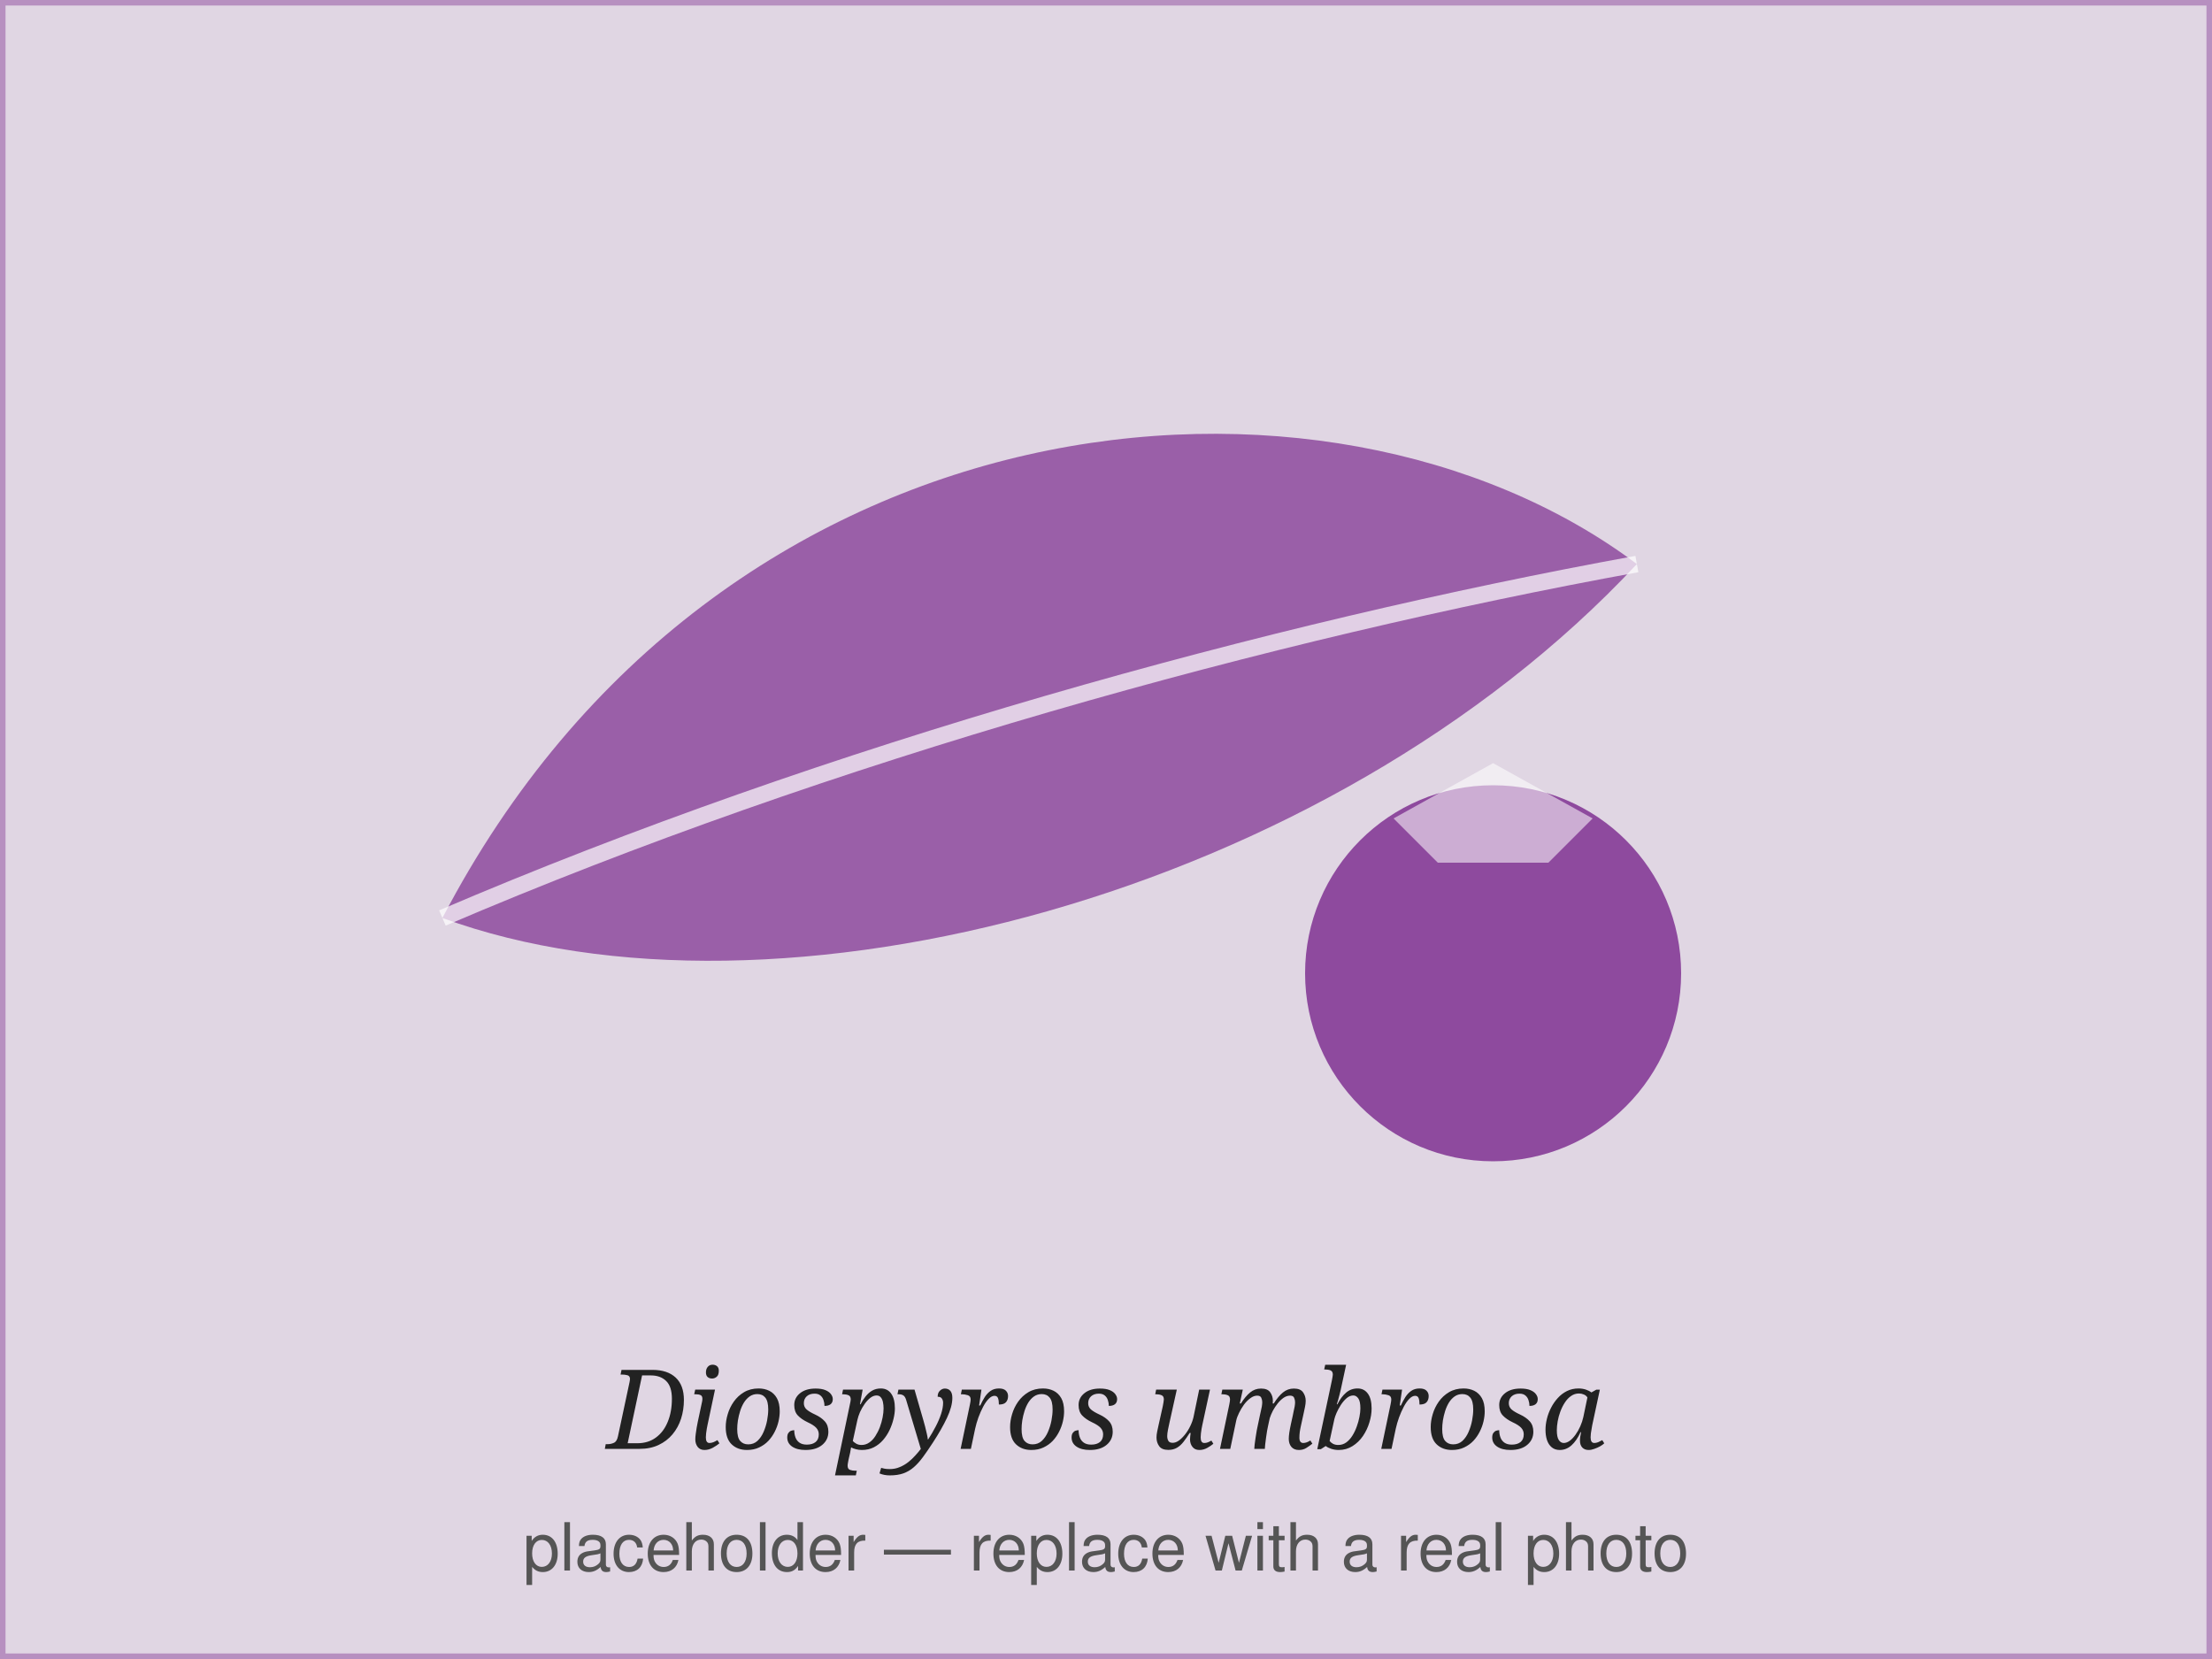
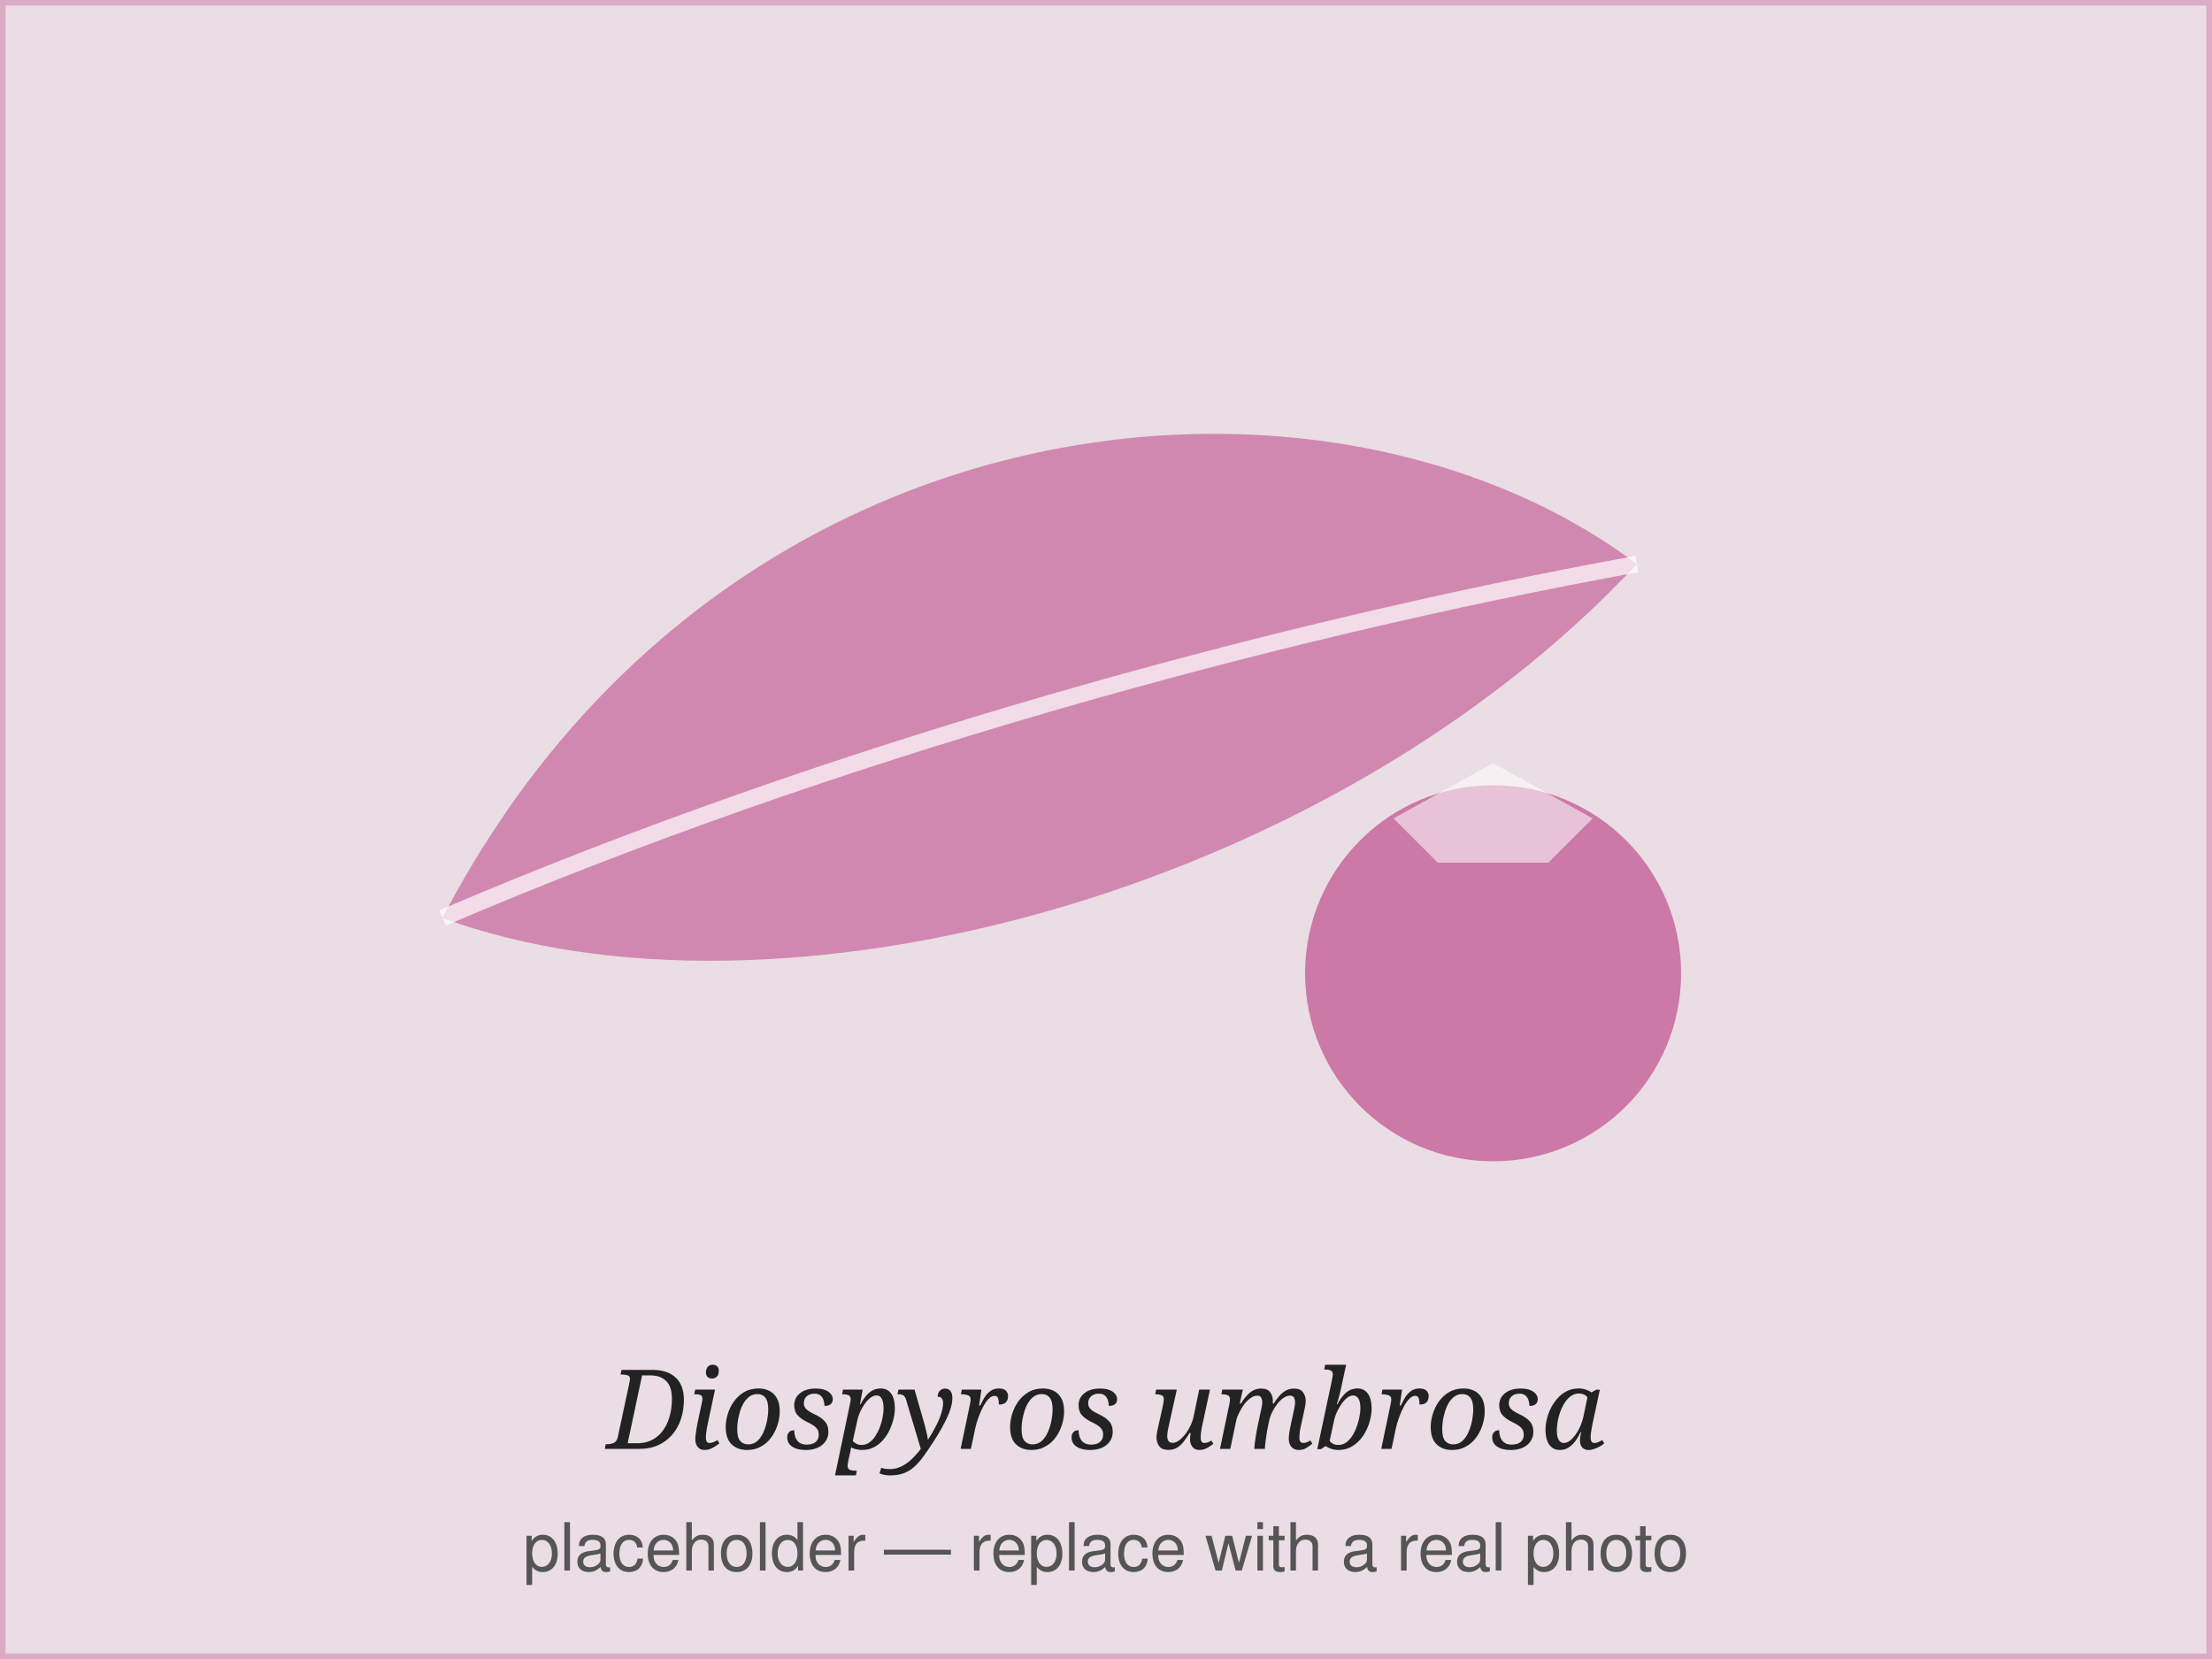
<svg xmlns="http://www.w3.org/2000/svg" viewBox="0 0 400 300" role="img" aria-label="Placeholder for Diospyros umbrosa">
-   <rect width="400" height="300" fill="#8e4a9e" opacity="0.16" />
-   <rect width="400" height="300" fill="none" stroke="#8e4a9e" stroke-width="2" opacity="0.5" />
+   <rect width="400" height="300" fill="#CC79A7" opacity="0.16" />
+   <rect width="400" height="300" fill="none" stroke="#CC79A7" stroke-width="2" opacity="0.5" />
  <g transform="translate(200 132)">
-     <path d="M-120 34 C-70 -62 40 -72 96 -30 C40 30 -60 56 -120 34Z" fill="#8e4a9e" opacity="0.85" />
+     <path d="M-120 34 C-70 -62 40 -72 96 -30 C40 30 -60 56 -120 34Z" fill="#CC79A7" opacity="0.85" />
    <path d="M-120 34 C-50 4 30 -18 96 -30" fill="none" stroke="#fff" stroke-width="3" opacity="0.7" />
-     <circle cx="70" cy="44" r="34" fill="#8e4a9e" />
+     <circle cx="70" cy="44" r="34" fill="#CC79A7" />
    <path d="M52 16 l18 -10 l18 10 l-8 8 h-20z" fill="#fff" opacity="0.55" />
  </g>
  <text x="200" y="262" text-anchor="middle" font-family="Georgia, serif" font-style="italic" font-size="20" fill="#222">Diospyros umbrosa</text>
  <text x="200" y="284" text-anchor="middle" font-family="Helvetica, Arial, sans-serif" font-size="12" fill="#555">placeholder — replace with a real photo</text>
</svg>
